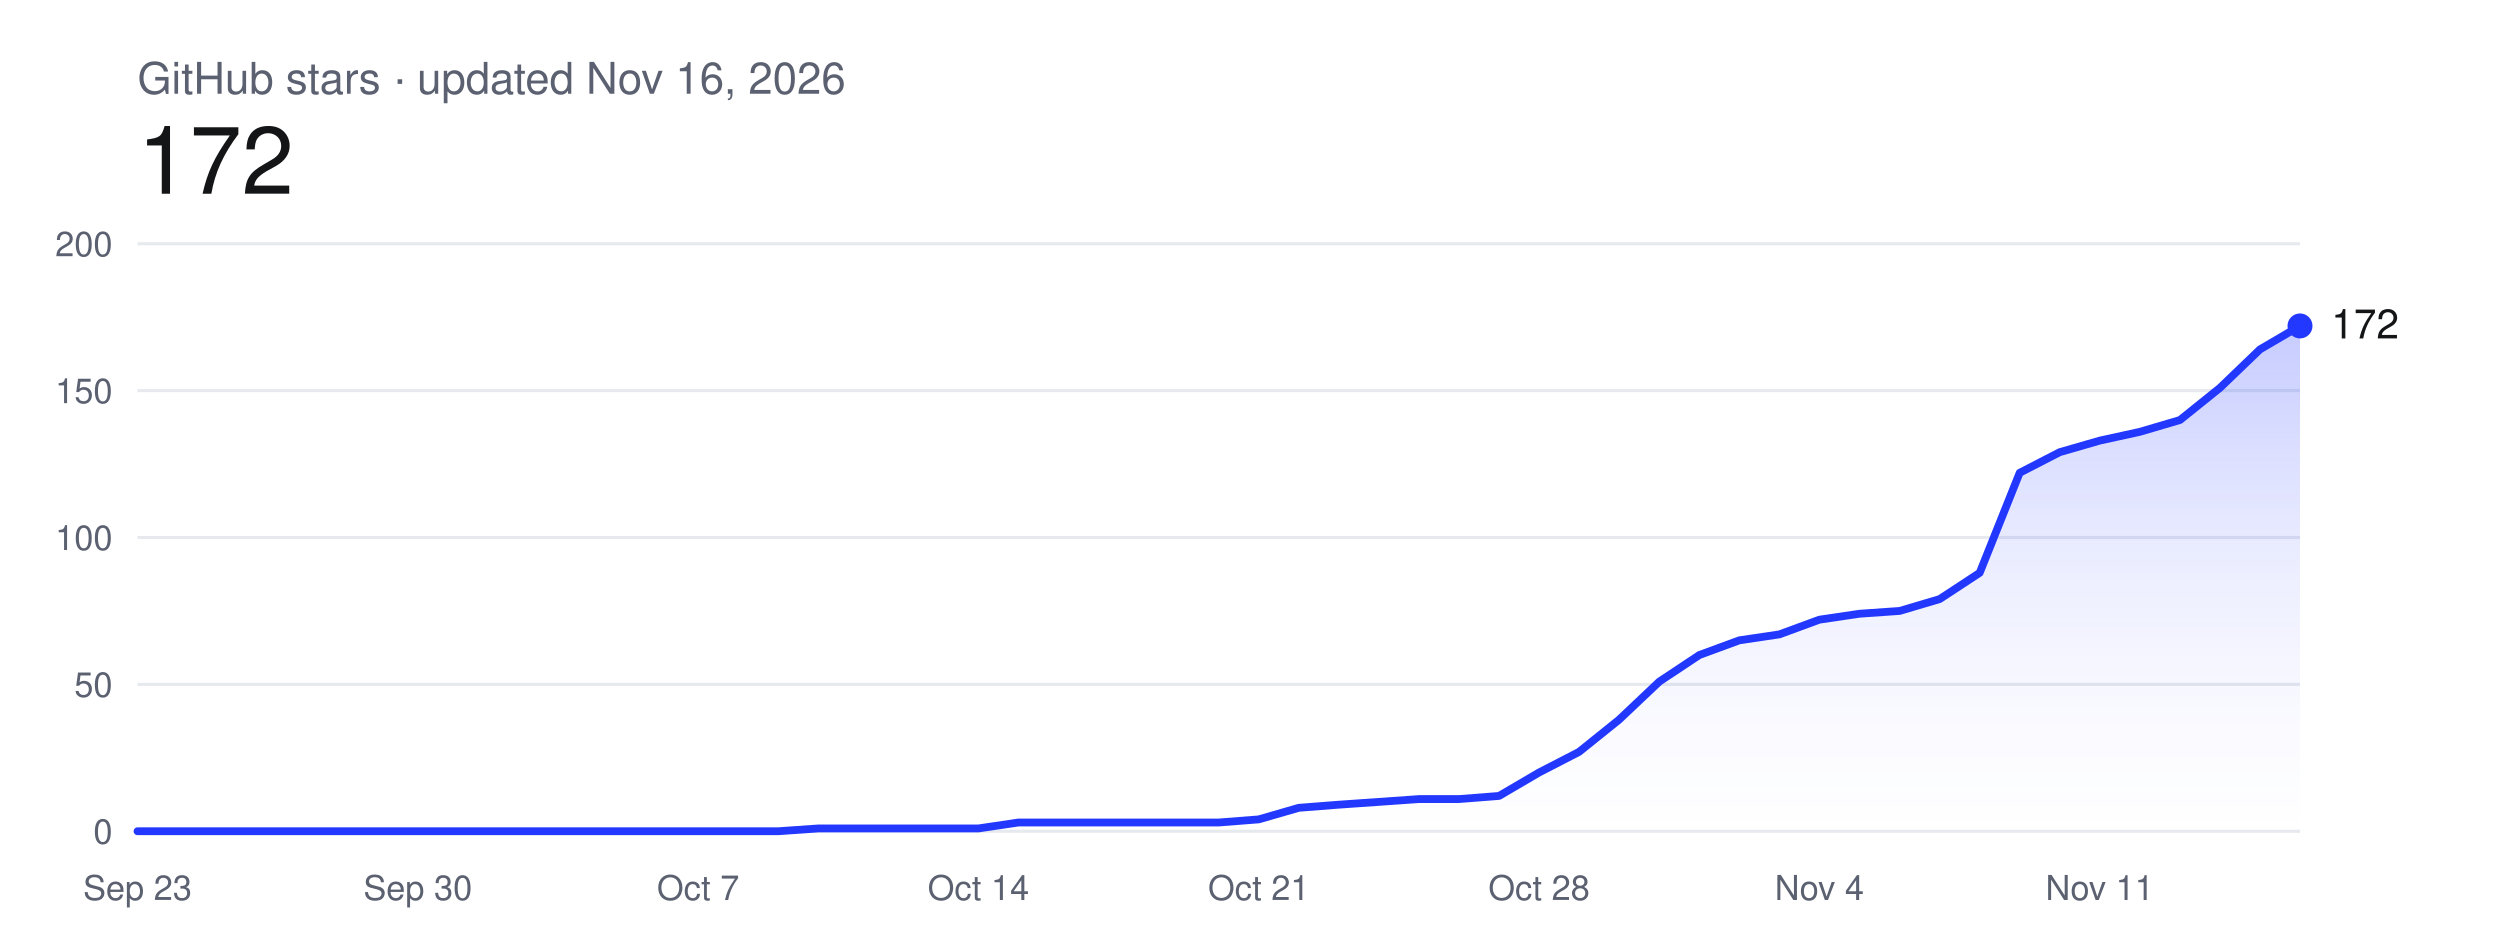
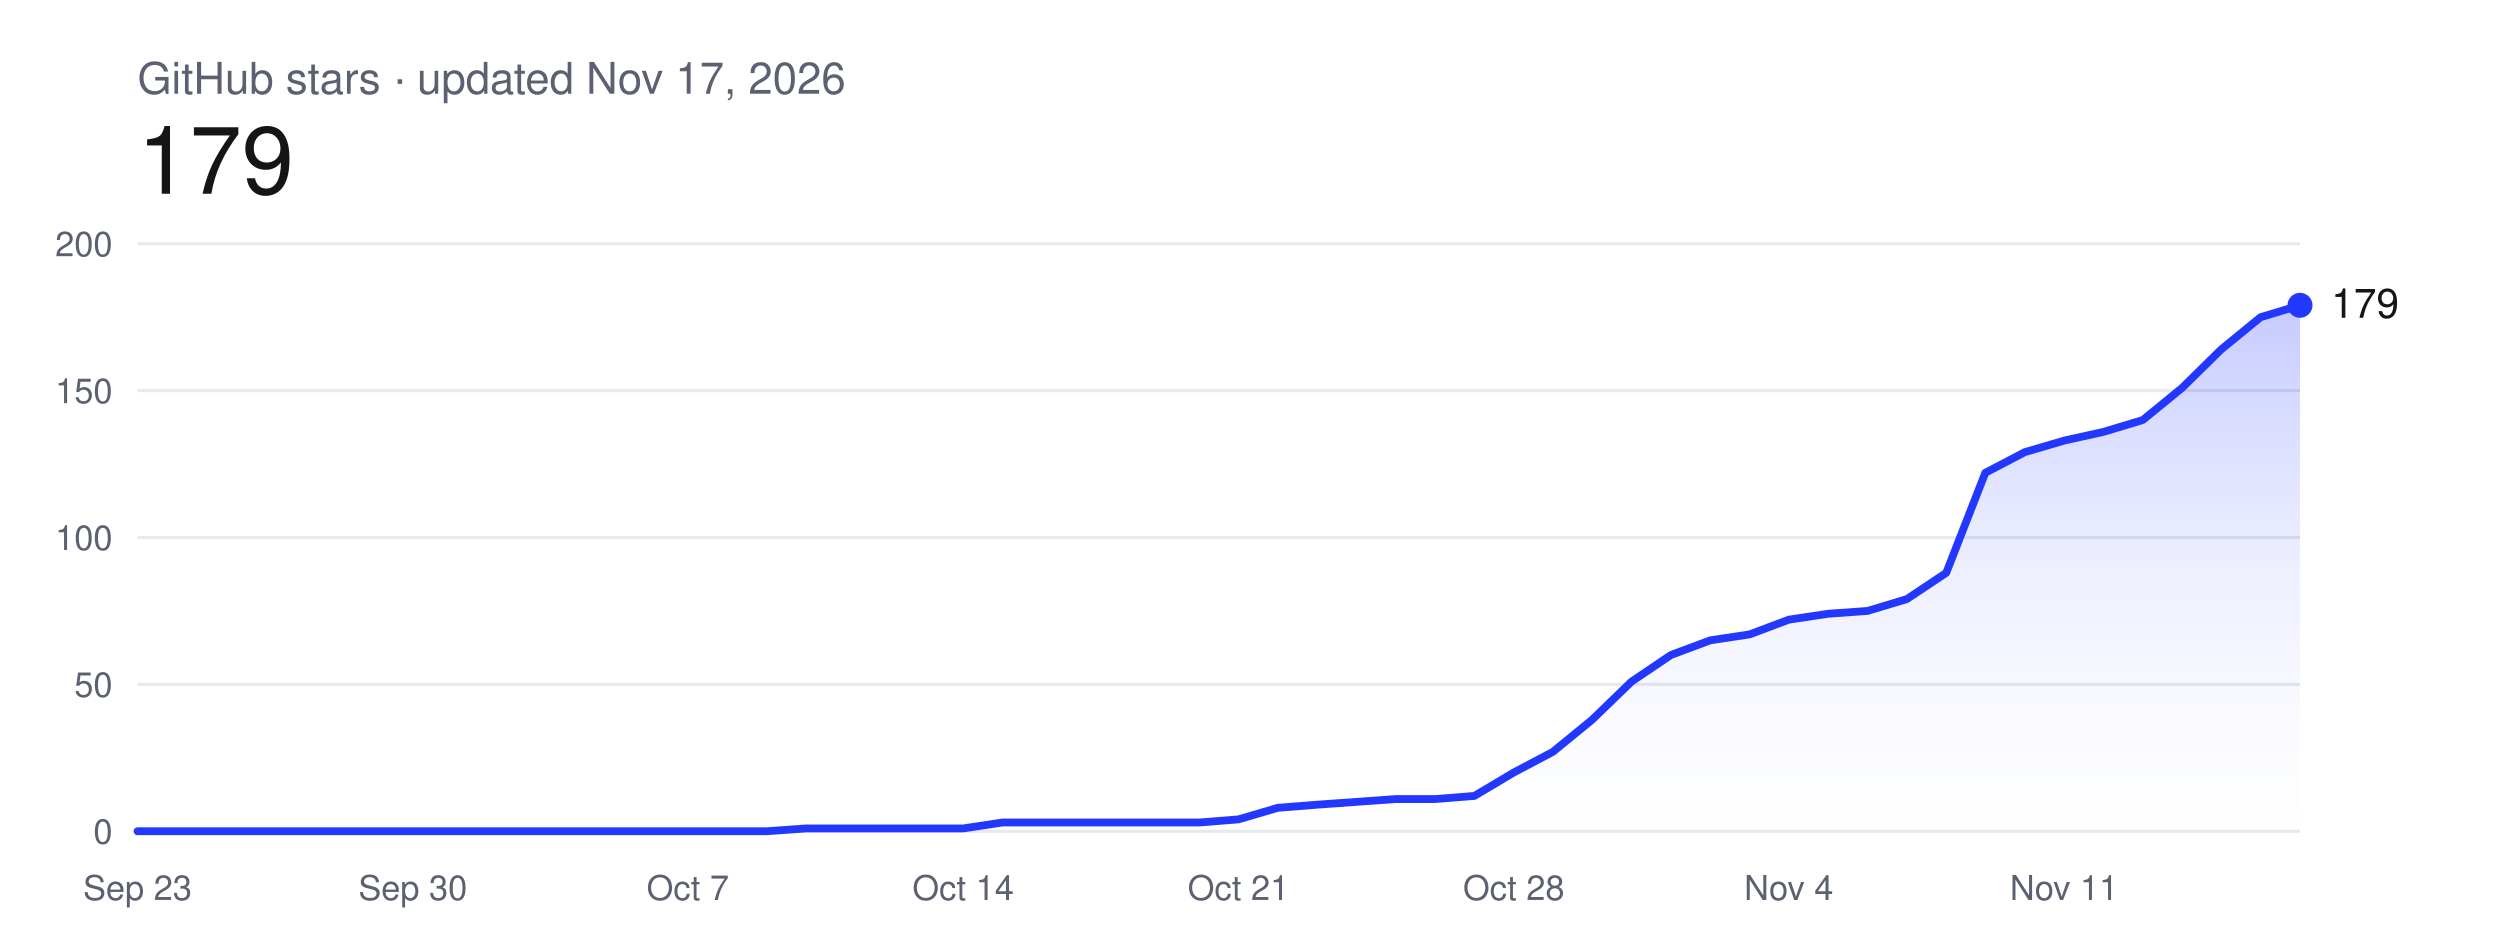
<svg xmlns="http://www.w3.org/2000/svg" width="800" height="300" viewBox="0 0 800 300" font-family="-apple-system, BlinkMacSystemFont, 'Segoe UI', Helvetica, Arial, sans-serif">
  <defs>
    <linearGradient id="a" x1="0" x2="0" y1="0" y2="1">
      <stop offset="0" stop-color="#2338ff" stop-opacity="0.26" />
      <stop offset="0.25" stop-color="#2338ff" stop-opacity="0.16" />
      <stop offset="0.5" stop-color="#2338ff" stop-opacity="0.08" />
      <stop offset="0.75" stop-color="#2338ff" stop-opacity="0.03" />
      <stop offset="1" stop-color="#2338ff" stop-opacity="0" />
    </linearGradient>
  </defs>
-   <text x="44" y="30" font-size="14" fill="#5b6170">GitHub stars · updated Nov 16, 2026</text>
-   <text x="44" y="62" font-size="30" font-weight="300" fill="#141517">172</text>
+   <text x="44" y="30" font-size="14" fill="#5b6170">GitHub stars · updated Nov 17, 2026</text>
+   <text x="44" y="62" font-size="30" font-weight="300" fill="#141517">179</text>
  <line x1="44" x2="736" y1="266.0" y2="266.0" stroke="#e6e9ee" stroke-width="1" />
  <text x="36" y="270.0" font-size="11" fill="#5b6170" text-anchor="end">0</text>
  <line x1="44" x2="736" y1="219.0" y2="219.0" stroke="#e6e9ee" stroke-width="1" />
  <text x="36" y="223.0" font-size="11" fill="#5b6170" text-anchor="end">50</text>
  <line x1="44" x2="736" y1="172.0" y2="172.0" stroke="#e6e9ee" stroke-width="1" />
  <text x="36" y="176.0" font-size="11" fill="#5b6170" text-anchor="end">100</text>
  <line x1="44" x2="736" y1="125.0" y2="125.0" stroke="#e6e9ee" stroke-width="1" />
  <text x="36" y="129.0" font-size="11" fill="#5b6170" text-anchor="end">150</text>
  <line x1="44" x2="736" y1="78.0" y2="78.0" stroke="#e6e9ee" stroke-width="1" />
  <text x="36" y="82.0" font-size="11" fill="#5b6170" text-anchor="end">200</text>
  <text x="44.0" y="288" font-size="11" fill="#5b6170" text-anchor="middle">Sep 23</text>
-   <text x="133.7" y="288" font-size="11" fill="#5b6170" text-anchor="middle">Sep 30</text>
-   <text x="223.4" y="288" font-size="11" fill="#5b6170" text-anchor="middle">Oct 7</text>
-   <text x="313.1" y="288" font-size="11" fill="#5b6170" text-anchor="middle">Oct 14</text>
-   <text x="402.8" y="288" font-size="11" fill="#5b6170" text-anchor="middle">Oct 21</text>
-   <text x="492.5" y="288" font-size="11" fill="#5b6170" text-anchor="middle">Oct 28</text>
-   <text x="582.2" y="288" font-size="11" fill="#5b6170" text-anchor="middle">Nov 4</text>
-   <text x="671.9" y="288" font-size="11" fill="#5b6170" text-anchor="middle">Nov 11</text>
-   <polygon points="44,266.0 44.0,266.0 56.8,266.0 69.6,266.0 82.4,266.0 95.3,266.0 108.1,266.0 120.9,266.0 133.7,266.0 146.5,266.0 159.3,266.0 172.1,266.0 185.0,266.0 197.8,266.0 210.6,266.0 223.4,266.0 236.2,266.0 249.0,266.0 261.9,265.1 274.7,265.1 287.5,265.1 300.3,265.1 313.1,265.1 325.9,263.2 338.7,263.2 351.6,263.2 364.4,263.2 377.2,263.2 390.0,263.2 402.8,262.2 415.6,258.5 428.4,257.5 441.3,256.6 454.1,255.7 466.9,255.7 479.7,254.7 492.5,247.2 505.3,240.6 518.1,230.3 531.0,218.1 543.8,209.6 556.6,204.9 569.4,203.0 582.2,198.3 595.0,196.4 607.9,195.5 620.7,191.7 633.5,183.3 646.3,151.3 659.1,144.7 671.9,141.0 684.7,138.2 697.6,134.4 710.4,124.1 723.2,111.8 736.0,104.3 736.0,266.0" fill="url(#a)" />
-   <polyline points="44.0,266.0 56.8,266.0 69.6,266.0 82.4,266.0 95.3,266.0 108.1,266.0 120.9,266.0 133.7,266.0 146.5,266.0 159.3,266.0 172.1,266.0 185.0,266.0 197.8,266.0 210.6,266.0 223.4,266.0 236.2,266.0 249.0,266.0 261.9,265.1 274.7,265.1 287.5,265.1 300.3,265.1 313.1,265.1 325.9,263.2 338.7,263.2 351.6,263.2 364.4,263.2 377.2,263.2 390.0,263.2 402.8,262.2 415.6,258.5 428.4,257.5 441.3,256.6 454.1,255.7 466.9,255.7 479.7,254.7 492.5,247.2 505.3,240.6 518.1,230.3 531.0,218.1 543.8,209.6 556.6,204.9 569.4,203.0 582.2,198.3 595.0,196.4 607.9,195.5 620.7,191.7 633.5,183.3 646.3,151.3 659.1,144.7 671.9,141.0 684.7,138.2 697.6,134.4 710.4,124.1 723.2,111.8 736.0,104.3" fill="none" stroke="#2338ff" stroke-width="2.5" stroke-linejoin="round" stroke-linecap="round" />
-   <circle cx="736.0" cy="104.3" r="4" fill="#2338ff" />
-   <text x="746.0" y="108.3" font-size="13" fill="#141517">172</text>
+   <text x="132.1" y="288" font-size="11" fill="#5b6170" text-anchor="middle">Sep 30</text>
+   <text x="220.1" y="288" font-size="11" fill="#5b6170" text-anchor="middle">Oct 7</text>
+   <text x="308.2" y="288" font-size="11" fill="#5b6170" text-anchor="middle">Oct 14</text>
+   <text x="396.3" y="288" font-size="11" fill="#5b6170" text-anchor="middle">Oct 21</text>
+   <text x="484.4" y="288" font-size="11" fill="#5b6170" text-anchor="middle">Oct 28</text>
+   <text x="572.4" y="288" font-size="11" fill="#5b6170" text-anchor="middle">Nov 4</text>
+   <text x="660.5" y="288" font-size="11" fill="#5b6170" text-anchor="middle">Nov 11</text>
+   <polygon points="44,266.0 44.0,266.0 56.6,266.0 69.2,266.0 81.7,266.0 94.3,266.0 106.9,266.0 119.5,266.0 132.1,266.0 144.7,266.0 157.2,266.0 169.8,266.0 182.4,266.0 195.0,266.0 207.6,266.0 220.1,266.0 232.7,266.0 245.3,266.0 257.9,265.1 270.5,265.1 283.1,265.1 295.6,265.1 308.2,265.1 320.8,263.2 333.4,263.2 346.0,263.2 358.5,263.2 371.1,263.2 383.7,263.2 396.3,262.2 408.9,258.5 421.5,257.5 434.0,256.6 446.6,255.7 459.2,255.7 471.8,254.7 484.4,247.2 496.9,240.6 509.5,230.3 522.1,218.1 534.7,209.6 547.3,204.9 559.9,203.0 572.4,198.3 585.0,196.4 597.6,195.5 610.2,191.7 622.8,183.3 635.3,151.3 647.9,144.7 660.5,141.0 673.1,138.2 685.7,134.4 698.3,124.1 710.8,111.8 723.4,101.5 736.0,97.7 736.0,266.0" fill="url(#a)" />
+   <polyline points="44.0,266.0 56.6,266.0 69.2,266.0 81.7,266.0 94.3,266.0 106.9,266.0 119.5,266.0 132.1,266.0 144.7,266.0 157.2,266.0 169.8,266.0 182.4,266.0 195.0,266.0 207.6,266.0 220.1,266.0 232.7,266.0 245.3,266.0 257.9,265.1 270.5,265.1 283.1,265.1 295.6,265.1 308.2,265.1 320.8,263.2 333.4,263.2 346.0,263.2 358.5,263.2 371.1,263.2 383.7,263.2 396.3,262.2 408.9,258.5 421.5,257.5 434.0,256.6 446.6,255.7 459.2,255.7 471.8,254.7 484.4,247.2 496.9,240.6 509.5,230.3 522.1,218.1 534.7,209.6 547.3,204.9 559.9,203.0 572.4,198.3 585.0,196.4 597.6,195.5 610.2,191.7 622.8,183.3 635.3,151.3 647.9,144.7 660.5,141.0 673.1,138.2 685.7,134.4 698.3,124.1 710.8,111.8 723.4,101.5 736.0,97.7" fill="none" stroke="#2338ff" stroke-width="2.5" stroke-linejoin="round" stroke-linecap="round" />
+   <circle cx="736.0" cy="97.7" r="4" fill="#2338ff" />
+   <text x="746.0" y="101.7" font-size="13" fill="#141517">179</text>
</svg>
